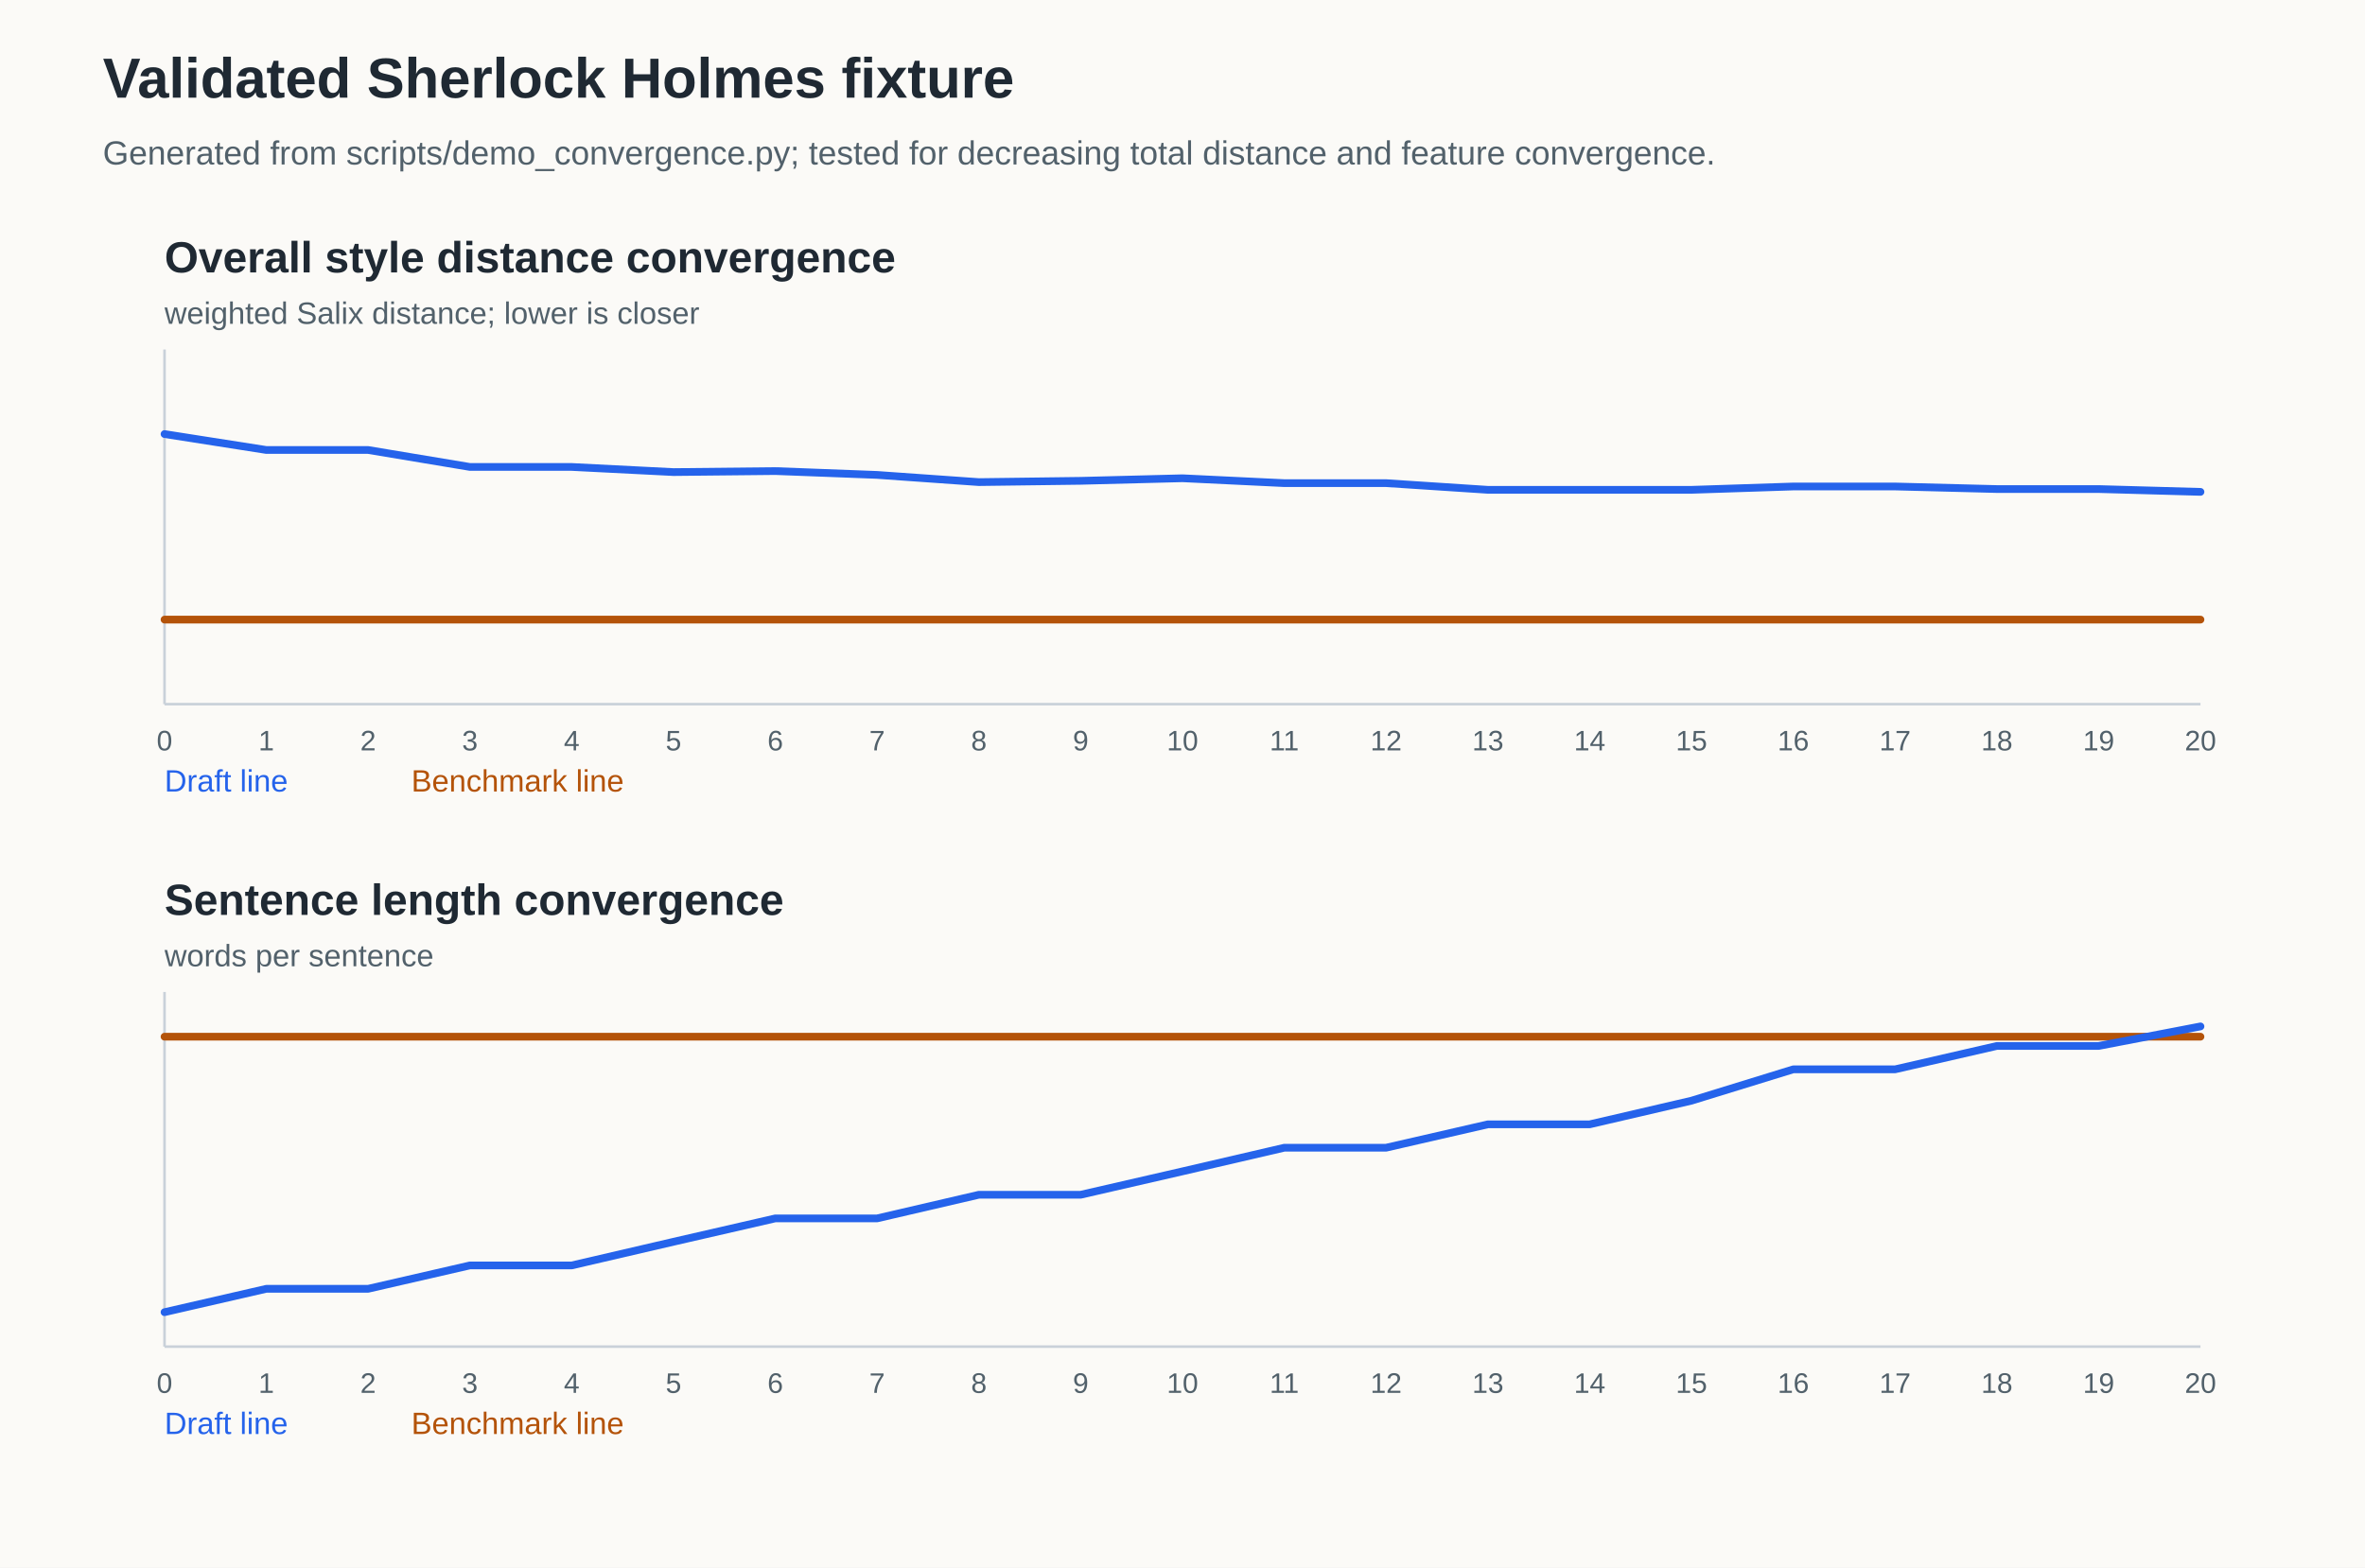
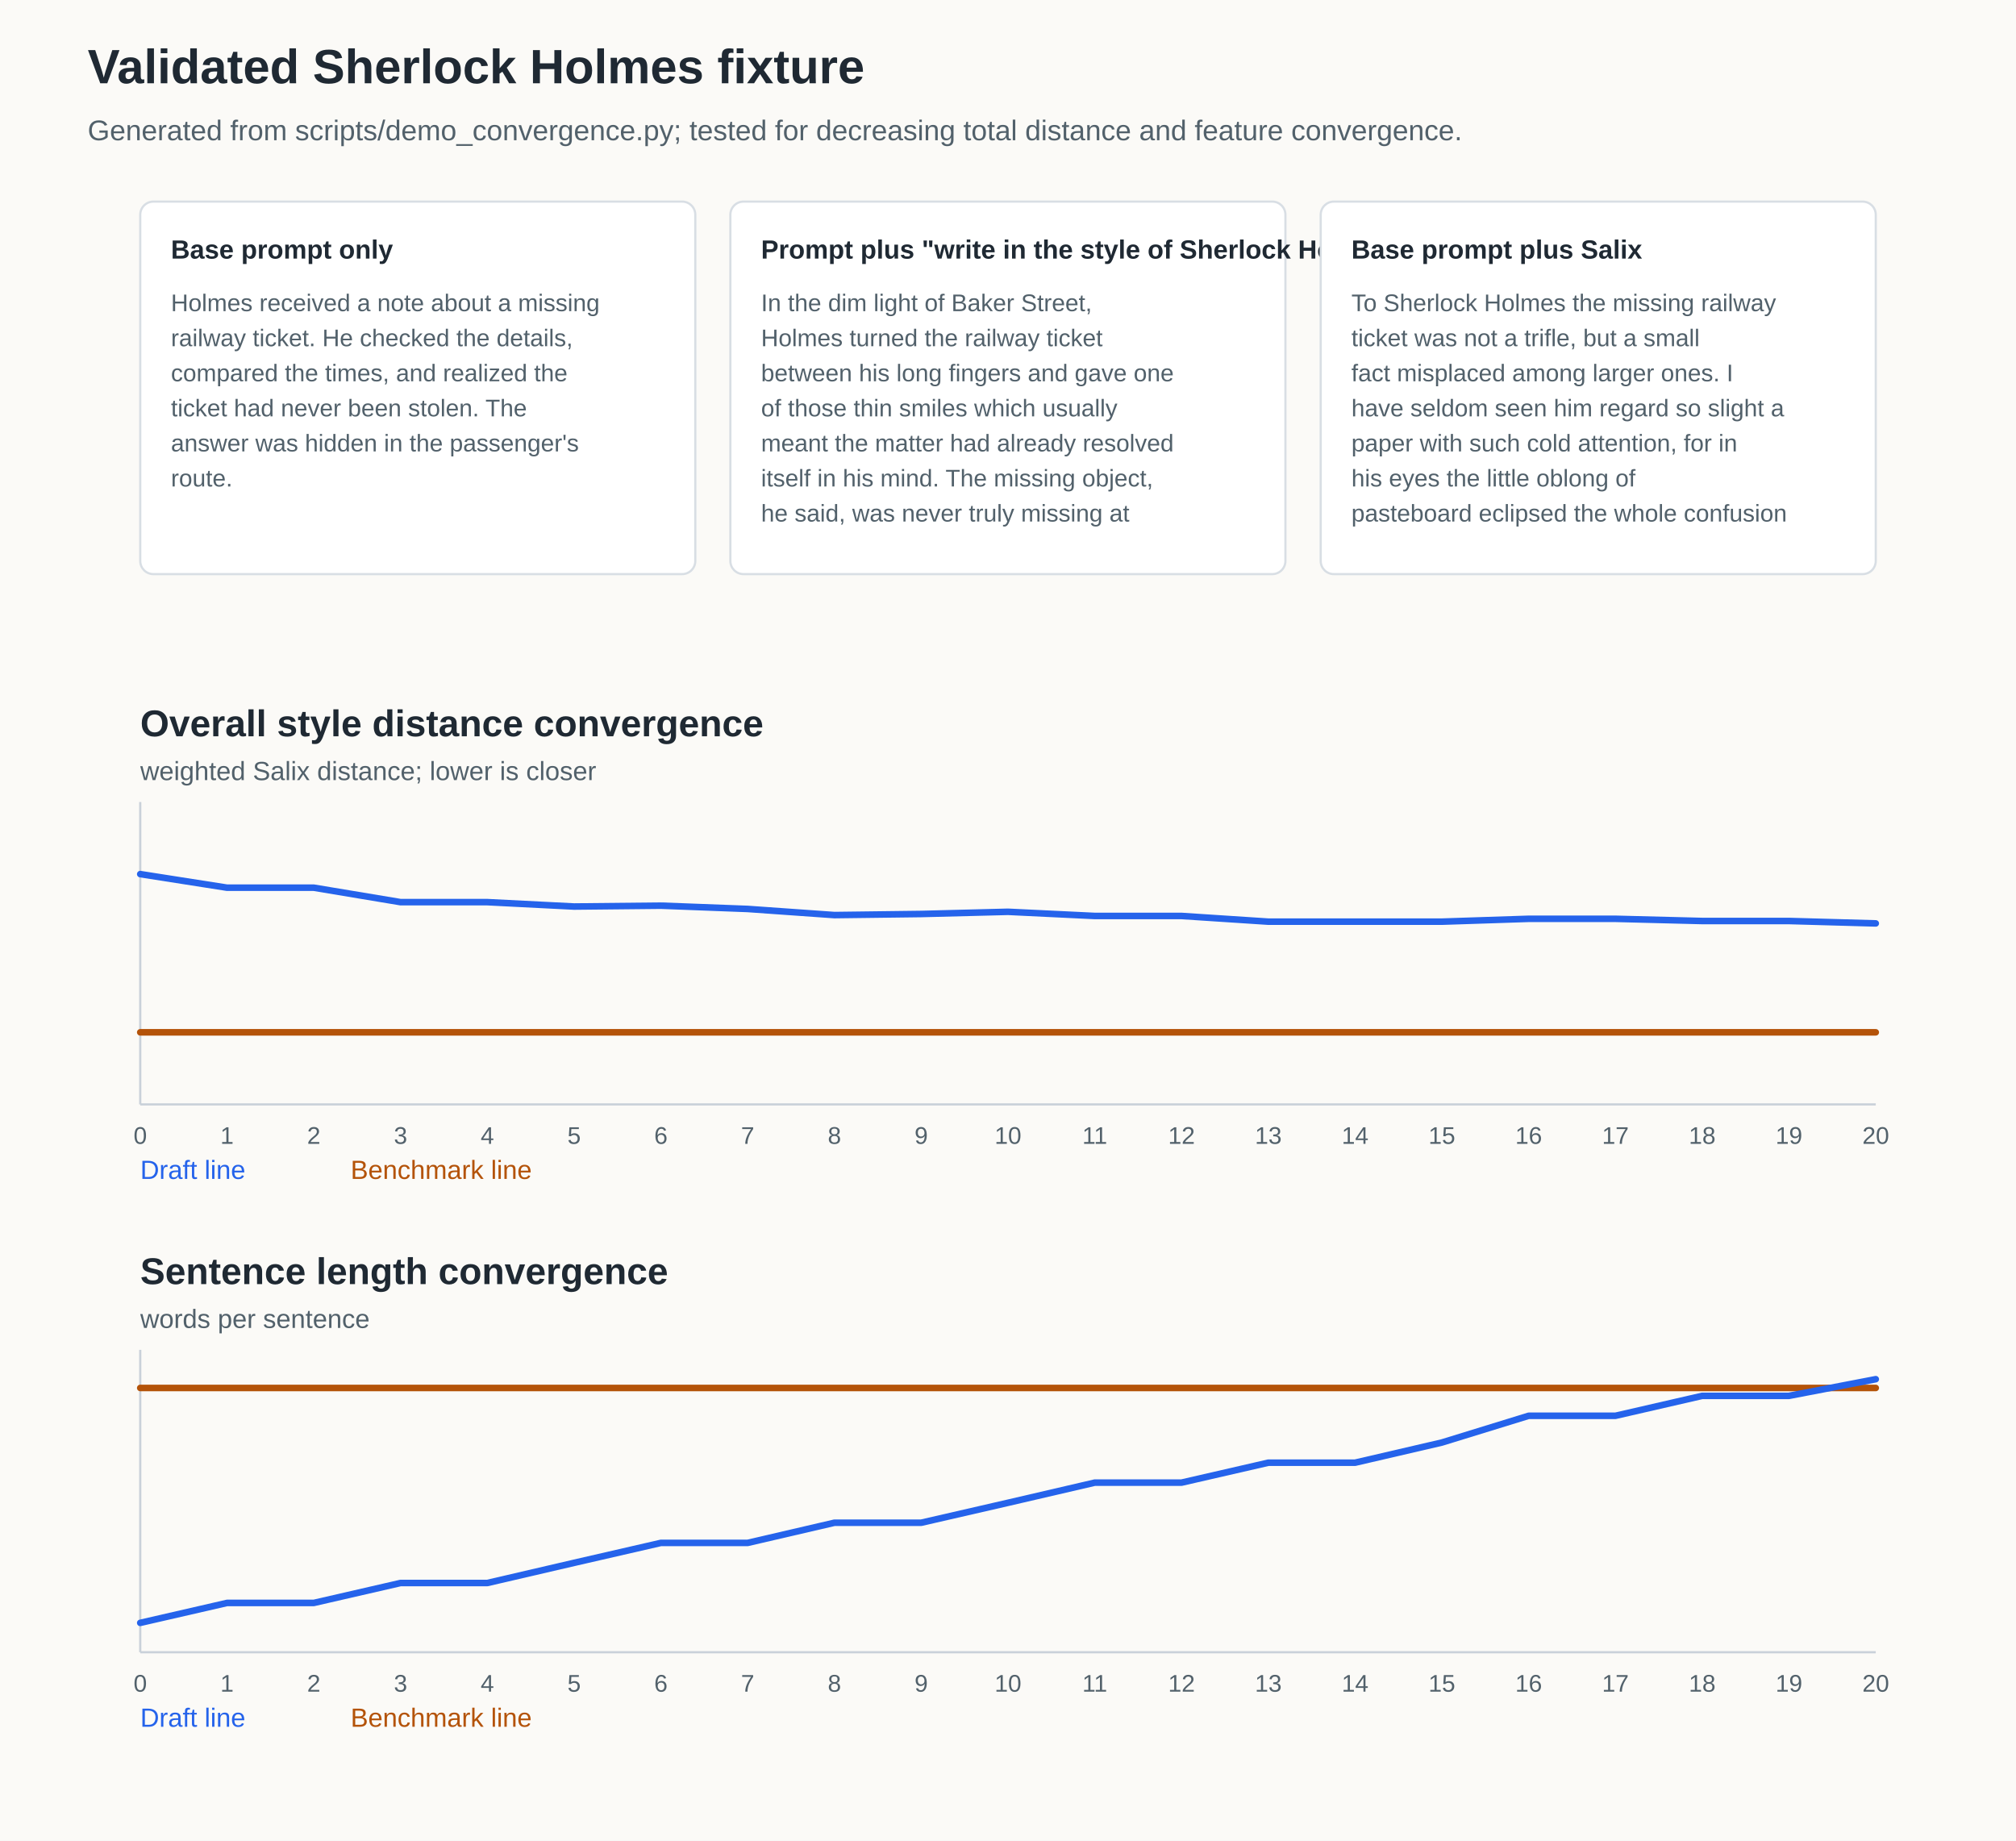
- <svg xmlns="http://www.w3.org/2000/svg" width="920" height="610" viewBox="0 0 920 610" role="img" aria-labelledby="title desc">
+ <svg xmlns="http://www.w3.org/2000/svg" width="920" height="840" viewBox="0 0 920 840" role="img" aria-labelledby="title desc">
  <rect width="100%" height="100%" fill="#fbfaf7" />
  <text x="40" y="38" font-family="Arial, sans-serif" font-size="22" font-weight="700" fill="#1f2933">Validated Sherlock Holmes fixture</text>
  <text x="40" y="64" font-family="Arial, sans-serif" font-size="13" fill="#52616b">Generated from scripts/demo_convergence.py; tested for decreasing total distance and feature convergence.</text>
-   <text x="64" y="106" font-family="Arial, sans-serif" font-size="17" font-weight="700" fill="#1f2933">Overall style distance convergence</text>
-   <text x="64" y="126" font-family="Arial, sans-serif" font-size="12" fill="#52616b">weighted Salix distance; lower is closer</text>
-   <line x1="64" y1="274" x2="856" y2="274" stroke="#c9d1d9" stroke-width="1" />
-   <line x1="64" y1="136" x2="64" y2="274" stroke="#c9d1d9" stroke-width="1" />
-   <polyline points="64.0,241.1 103.6,241.1 143.2,241.1 182.8,241.1 222.4,241.1 262.0,241.1 301.6,241.1 341.2,241.1 380.8,241.1 420.4,241.1 460.0,241.1 499.6,241.1 539.2,241.1 578.8,241.1 618.4,241.1 658.0,241.1 697.6,241.1 737.2,241.1 776.8,241.1 816.4,241.1 856.0,241.1" fill="none" stroke="#b45309" stroke-width="3" stroke-linecap="round" stroke-linejoin="round" />
-   <polyline points="64.0,168.9 103.6,175.1 143.2,175.1 182.8,181.7 222.4,181.7 262.0,183.7 301.6,183.3 341.2,184.8 380.8,187.6 420.4,187.1 460.0,186.1 499.6,188.0 539.2,188.0 578.8,190.6 618.4,190.6 658.0,190.6 697.6,189.3 737.2,189.3 776.8,190.3 816.4,190.3 856.0,191.4" fill="none" stroke="#2563eb" stroke-width="3" stroke-linecap="round" stroke-linejoin="round" />
-   <text x="64" y="308" font-family="Arial, sans-serif" font-size="12" fill="#2563eb">Draft line</text>
-   <text x="160" y="308" font-family="Arial, sans-serif" font-size="12" fill="#b45309">Benchmark line</text>
-   <text x="64.0" y="292" font-family="Arial, sans-serif" font-size="11" text-anchor="middle" fill="#52616b">0</text>
-   <text x="103.6" y="292" font-family="Arial, sans-serif" font-size="11" text-anchor="middle" fill="#52616b">1</text>
-   <text x="143.2" y="292" font-family="Arial, sans-serif" font-size="11" text-anchor="middle" fill="#52616b">2</text>
-   <text x="182.8" y="292" font-family="Arial, sans-serif" font-size="11" text-anchor="middle" fill="#52616b">3</text>
-   <text x="222.4" y="292" font-family="Arial, sans-serif" font-size="11" text-anchor="middle" fill="#52616b">4</text>
-   <text x="262.0" y="292" font-family="Arial, sans-serif" font-size="11" text-anchor="middle" fill="#52616b">5</text>
-   <text x="301.6" y="292" font-family="Arial, sans-serif" font-size="11" text-anchor="middle" fill="#52616b">6</text>
-   <text x="341.2" y="292" font-family="Arial, sans-serif" font-size="11" text-anchor="middle" fill="#52616b">7</text>
-   <text x="380.8" y="292" font-family="Arial, sans-serif" font-size="11" text-anchor="middle" fill="#52616b">8</text>
-   <text x="420.4" y="292" font-family="Arial, sans-serif" font-size="11" text-anchor="middle" fill="#52616b">9</text>
-   <text x="460.0" y="292" font-family="Arial, sans-serif" font-size="11" text-anchor="middle" fill="#52616b">10</text>
-   <text x="499.6" y="292" font-family="Arial, sans-serif" font-size="11" text-anchor="middle" fill="#52616b">11</text>
-   <text x="539.2" y="292" font-family="Arial, sans-serif" font-size="11" text-anchor="middle" fill="#52616b">12</text>
-   <text x="578.8" y="292" font-family="Arial, sans-serif" font-size="11" text-anchor="middle" fill="#52616b">13</text>
-   <text x="618.4" y="292" font-family="Arial, sans-serif" font-size="11" text-anchor="middle" fill="#52616b">14</text>
-   <text x="658.0" y="292" font-family="Arial, sans-serif" font-size="11" text-anchor="middle" fill="#52616b">15</text>
-   <text x="697.6" y="292" font-family="Arial, sans-serif" font-size="11" text-anchor="middle" fill="#52616b">16</text>
-   <text x="737.2" y="292" font-family="Arial, sans-serif" font-size="11" text-anchor="middle" fill="#52616b">17</text>
-   <text x="776.8" y="292" font-family="Arial, sans-serif" font-size="11" text-anchor="middle" fill="#52616b">18</text>
-   <text x="816.4" y="292" font-family="Arial, sans-serif" font-size="11" text-anchor="middle" fill="#52616b">19</text>
-   <text x="856.0" y="292" font-family="Arial, sans-serif" font-size="11" text-anchor="middle" fill="#52616b">20</text>
-   <text x="64" y="356" font-family="Arial, sans-serif" font-size="17" font-weight="700" fill="#1f2933">Sentence length convergence</text>
-   <text x="64" y="376" font-family="Arial, sans-serif" font-size="12" fill="#52616b">words per sentence</text>
-   <line x1="64" y1="524" x2="856" y2="524" stroke="#c9d1d9" stroke-width="1" />
-   <line x1="64" y1="386" x2="64" y2="524" stroke="#c9d1d9" stroke-width="1" />
-   <polyline points="64.0,403.4 103.6,403.4 143.2,403.4 182.8,403.4 222.4,403.4 262.0,403.4 301.6,403.4 341.2,403.4 380.8,403.4 420.4,403.4 460.0,403.4 499.6,403.4 539.2,403.4 578.8,403.4 618.4,403.4 658.0,403.4 697.6,403.4 737.2,403.4 776.8,403.4 816.4,403.4 856.0,403.4" fill="none" stroke="#b45309" stroke-width="3" stroke-linecap="round" stroke-linejoin="round" />
-   <polyline points="64.0,510.6 103.6,501.5 143.2,501.5 182.8,492.4 222.4,492.4 262.0,483.2 301.6,474.1 341.2,474.1 380.8,464.9 420.4,464.9 460.0,455.8 499.6,446.6 539.2,446.6 578.8,437.5 618.4,437.5 658.0,428.3 697.6,416.1 737.2,416.1 776.8,407.0 816.4,407.0 856.0,399.4" fill="none" stroke="#2563eb" stroke-width="3" stroke-linecap="round" stroke-linejoin="round" />
-   <text x="64" y="558" font-family="Arial, sans-serif" font-size="12" fill="#2563eb">Draft line</text>
-   <text x="160" y="558" font-family="Arial, sans-serif" font-size="12" fill="#b45309">Benchmark line</text>
-   <text x="64.0" y="542" font-family="Arial, sans-serif" font-size="11" text-anchor="middle" fill="#52616b">0</text>
-   <text x="103.6" y="542" font-family="Arial, sans-serif" font-size="11" text-anchor="middle" fill="#52616b">1</text>
-   <text x="143.2" y="542" font-family="Arial, sans-serif" font-size="11" text-anchor="middle" fill="#52616b">2</text>
-   <text x="182.8" y="542" font-family="Arial, sans-serif" font-size="11" text-anchor="middle" fill="#52616b">3</text>
-   <text x="222.4" y="542" font-family="Arial, sans-serif" font-size="11" text-anchor="middle" fill="#52616b">4</text>
-   <text x="262.0" y="542" font-family="Arial, sans-serif" font-size="11" text-anchor="middle" fill="#52616b">5</text>
-   <text x="301.6" y="542" font-family="Arial, sans-serif" font-size="11" text-anchor="middle" fill="#52616b">6</text>
-   <text x="341.2" y="542" font-family="Arial, sans-serif" font-size="11" text-anchor="middle" fill="#52616b">7</text>
-   <text x="380.8" y="542" font-family="Arial, sans-serif" font-size="11" text-anchor="middle" fill="#52616b">8</text>
-   <text x="420.4" y="542" font-family="Arial, sans-serif" font-size="11" text-anchor="middle" fill="#52616b">9</text>
-   <text x="460.0" y="542" font-family="Arial, sans-serif" font-size="11" text-anchor="middle" fill="#52616b">10</text>
-   <text x="499.6" y="542" font-family="Arial, sans-serif" font-size="11" text-anchor="middle" fill="#52616b">11</text>
-   <text x="539.2" y="542" font-family="Arial, sans-serif" font-size="11" text-anchor="middle" fill="#52616b">12</text>
-   <text x="578.8" y="542" font-family="Arial, sans-serif" font-size="11" text-anchor="middle" fill="#52616b">13</text>
-   <text x="618.4" y="542" font-family="Arial, sans-serif" font-size="11" text-anchor="middle" fill="#52616b">14</text>
-   <text x="658.0" y="542" font-family="Arial, sans-serif" font-size="11" text-anchor="middle" fill="#52616b">15</text>
-   <text x="697.6" y="542" font-family="Arial, sans-serif" font-size="11" text-anchor="middle" fill="#52616b">16</text>
-   <text x="737.2" y="542" font-family="Arial, sans-serif" font-size="11" text-anchor="middle" fill="#52616b">17</text>
-   <text x="776.8" y="542" font-family="Arial, sans-serif" font-size="11" text-anchor="middle" fill="#52616b">18</text>
-   <text x="816.4" y="542" font-family="Arial, sans-serif" font-size="11" text-anchor="middle" fill="#52616b">19</text>
-   <text x="856.0" y="542" font-family="Arial, sans-serif" font-size="11" text-anchor="middle" fill="#52616b">20</text>
+   <rect x="64.0" y="92" width="253.3" height="170" rx="6" fill="#ffffff" stroke="#d8dee4" />
+   <text x="78.0" y="118" font-family="Arial, sans-serif" font-size="12" font-weight="700" fill="#1f2933">Base prompt only</text>
+   <text x="78.0" y="142" font-family="Arial, sans-serif" font-size="11" fill="#52616b">Holmes received a note about a missing</text>
+   <text x="78.0" y="158" font-family="Arial, sans-serif" font-size="11" fill="#52616b">railway ticket. He checked the details,</text>
+   <text x="78.0" y="174" font-family="Arial, sans-serif" font-size="11" fill="#52616b">compared the times, and realized the</text>
+   <text x="78.0" y="190" font-family="Arial, sans-serif" font-size="11" fill="#52616b">ticket had never been stolen. The</text>
+   <text x="78.0" y="206" font-family="Arial, sans-serif" font-size="11" fill="#52616b">answer was hidden in the passenger's</text>
+   <text x="78.0" y="222" font-family="Arial, sans-serif" font-size="11" fill="#52616b">route.</text>
+   <rect x="333.3" y="92" width="253.3" height="170" rx="6" fill="#ffffff" stroke="#d8dee4" />
+   <text x="347.3" y="118" font-family="Arial, sans-serif" font-size="12" font-weight="700" fill="#1f2933">Prompt plus "write in the style of Sherlock Holmes"</text>
+   <text x="347.3" y="142" font-family="Arial, sans-serif" font-size="11" fill="#52616b">In the dim light of Baker Street,</text>
+   <text x="347.3" y="158" font-family="Arial, sans-serif" font-size="11" fill="#52616b">Holmes turned the railway ticket</text>
+   <text x="347.3" y="174" font-family="Arial, sans-serif" font-size="11" fill="#52616b">between his long fingers and gave one</text>
+   <text x="347.3" y="190" font-family="Arial, sans-serif" font-size="11" fill="#52616b">of those thin smiles which usually</text>
+   <text x="347.3" y="206" font-family="Arial, sans-serif" font-size="11" fill="#52616b">meant the matter had already resolved</text>
+   <text x="347.3" y="222" font-family="Arial, sans-serif" font-size="11" fill="#52616b">itself in his mind. The missing object,</text>
+   <text x="347.3" y="238" font-family="Arial, sans-serif" font-size="11" fill="#52616b">he said, was never truly missing at</text>
+   <rect x="602.7" y="92" width="253.3" height="170" rx="6" fill="#ffffff" stroke="#d8dee4" />
+   <text x="616.7" y="118" font-family="Arial, sans-serif" font-size="12" font-weight="700" fill="#1f2933">Base prompt plus Salix</text>
+   <text x="616.7" y="142" font-family="Arial, sans-serif" font-size="11" fill="#52616b">To Sherlock Holmes the missing railway</text>
+   <text x="616.7" y="158" font-family="Arial, sans-serif" font-size="11" fill="#52616b">ticket was not a trifle, but a small</text>
+   <text x="616.7" y="174" font-family="Arial, sans-serif" font-size="11" fill="#52616b">fact misplaced among larger ones. I</text>
+   <text x="616.7" y="190" font-family="Arial, sans-serif" font-size="11" fill="#52616b">have seldom seen him regard so slight a</text>
+   <text x="616.7" y="206" font-family="Arial, sans-serif" font-size="11" fill="#52616b">paper with such cold attention, for in</text>
+   <text x="616.7" y="222" font-family="Arial, sans-serif" font-size="11" fill="#52616b">his eyes the little oblong of</text>
+   <text x="616.7" y="238" font-family="Arial, sans-serif" font-size="11" fill="#52616b">pasteboard eclipsed the whole confusion</text>
+   <text x="64" y="336" font-family="Arial, sans-serif" font-size="17" font-weight="700" fill="#1f2933">Overall style distance convergence</text>
+   <text x="64" y="356" font-family="Arial, sans-serif" font-size="12" fill="#52616b">weighted Salix distance; lower is closer</text>
+   <line x1="64" y1="504" x2="856" y2="504" stroke="#c9d1d9" stroke-width="1" />
+   <line x1="64" y1="366" x2="64" y2="504" stroke="#c9d1d9" stroke-width="1" />
+   <polyline points="64.0,471.1 103.6,471.1 143.2,471.1 182.8,471.1 222.4,471.1 262.0,471.1 301.6,471.1 341.2,471.1 380.8,471.1 420.4,471.1 460.0,471.1 499.6,471.1 539.2,471.1 578.8,471.1 618.4,471.1 658.0,471.1 697.6,471.1 737.2,471.1 776.8,471.1 816.4,471.1 856.0,471.1" fill="none" stroke="#b45309" stroke-width="3" stroke-linecap="round" stroke-linejoin="round" />
+   <polyline points="64.0,398.9 103.6,405.1 143.2,405.1 182.8,411.7 222.4,411.7 262.0,413.7 301.6,413.3 341.2,414.8 380.8,417.6 420.4,417.1 460.0,416.1 499.6,418.0 539.2,418.0 578.8,420.6 618.4,420.6 658.0,420.6 697.6,419.3 737.2,419.3 776.8,420.3 816.4,420.3 856.0,421.4" fill="none" stroke="#2563eb" stroke-width="3" stroke-linecap="round" stroke-linejoin="round" />
+   <text x="64" y="538" font-family="Arial, sans-serif" font-size="12" fill="#2563eb">Draft line</text>
+   <text x="160" y="538" font-family="Arial, sans-serif" font-size="12" fill="#b45309">Benchmark line</text>
+   <text x="64.0" y="522" font-family="Arial, sans-serif" font-size="11" text-anchor="middle" fill="#52616b">0</text>
+   <text x="103.6" y="522" font-family="Arial, sans-serif" font-size="11" text-anchor="middle" fill="#52616b">1</text>
+   <text x="143.2" y="522" font-family="Arial, sans-serif" font-size="11" text-anchor="middle" fill="#52616b">2</text>
+   <text x="182.8" y="522" font-family="Arial, sans-serif" font-size="11" text-anchor="middle" fill="#52616b">3</text>
+   <text x="222.4" y="522" font-family="Arial, sans-serif" font-size="11" text-anchor="middle" fill="#52616b">4</text>
+   <text x="262.0" y="522" font-family="Arial, sans-serif" font-size="11" text-anchor="middle" fill="#52616b">5</text>
+   <text x="301.6" y="522" font-family="Arial, sans-serif" font-size="11" text-anchor="middle" fill="#52616b">6</text>
+   <text x="341.2" y="522" font-family="Arial, sans-serif" font-size="11" text-anchor="middle" fill="#52616b">7</text>
+   <text x="380.8" y="522" font-family="Arial, sans-serif" font-size="11" text-anchor="middle" fill="#52616b">8</text>
+   <text x="420.4" y="522" font-family="Arial, sans-serif" font-size="11" text-anchor="middle" fill="#52616b">9</text>
+   <text x="460.0" y="522" font-family="Arial, sans-serif" font-size="11" text-anchor="middle" fill="#52616b">10</text>
+   <text x="499.6" y="522" font-family="Arial, sans-serif" font-size="11" text-anchor="middle" fill="#52616b">11</text>
+   <text x="539.2" y="522" font-family="Arial, sans-serif" font-size="11" text-anchor="middle" fill="#52616b">12</text>
+   <text x="578.8" y="522" font-family="Arial, sans-serif" font-size="11" text-anchor="middle" fill="#52616b">13</text>
+   <text x="618.4" y="522" font-family="Arial, sans-serif" font-size="11" text-anchor="middle" fill="#52616b">14</text>
+   <text x="658.0" y="522" font-family="Arial, sans-serif" font-size="11" text-anchor="middle" fill="#52616b">15</text>
+   <text x="697.6" y="522" font-family="Arial, sans-serif" font-size="11" text-anchor="middle" fill="#52616b">16</text>
+   <text x="737.2" y="522" font-family="Arial, sans-serif" font-size="11" text-anchor="middle" fill="#52616b">17</text>
+   <text x="776.8" y="522" font-family="Arial, sans-serif" font-size="11" text-anchor="middle" fill="#52616b">18</text>
+   <text x="816.4" y="522" font-family="Arial, sans-serif" font-size="11" text-anchor="middle" fill="#52616b">19</text>
+   <text x="856.0" y="522" font-family="Arial, sans-serif" font-size="11" text-anchor="middle" fill="#52616b">20</text>
+   <text x="64" y="586" font-family="Arial, sans-serif" font-size="17" font-weight="700" fill="#1f2933">Sentence length convergence</text>
+   <text x="64" y="606" font-family="Arial, sans-serif" font-size="12" fill="#52616b">words per sentence</text>
+   <line x1="64" y1="754" x2="856" y2="754" stroke="#c9d1d9" stroke-width="1" />
+   <line x1="64" y1="616" x2="64" y2="754" stroke="#c9d1d9" stroke-width="1" />
+   <polyline points="64.0,633.4 103.6,633.4 143.2,633.4 182.8,633.4 222.4,633.4 262.0,633.4 301.6,633.4 341.2,633.4 380.8,633.4 420.4,633.4 460.0,633.4 499.6,633.4 539.2,633.4 578.8,633.4 618.4,633.4 658.0,633.4 697.6,633.4 737.2,633.4 776.8,633.4 816.4,633.4 856.0,633.4" fill="none" stroke="#b45309" stroke-width="3" stroke-linecap="round" stroke-linejoin="round" />
+   <polyline points="64.0,740.6 103.6,731.5 143.2,731.5 182.8,722.4 222.4,722.4 262.0,713.2 301.6,704.1 341.2,704.1 380.8,694.9 420.4,694.9 460.0,685.8 499.6,676.6 539.2,676.6 578.8,667.5 618.4,667.5 658.0,658.3 697.6,646.1 737.2,646.1 776.8,637.0 816.4,637.0 856.0,629.4" fill="none" stroke="#2563eb" stroke-width="3" stroke-linecap="round" stroke-linejoin="round" />
+   <text x="64" y="788" font-family="Arial, sans-serif" font-size="12" fill="#2563eb">Draft line</text>
+   <text x="160" y="788" font-family="Arial, sans-serif" font-size="12" fill="#b45309">Benchmark line</text>
+   <text x="64.0" y="772" font-family="Arial, sans-serif" font-size="11" text-anchor="middle" fill="#52616b">0</text>
+   <text x="103.6" y="772" font-family="Arial, sans-serif" font-size="11" text-anchor="middle" fill="#52616b">1</text>
+   <text x="143.2" y="772" font-family="Arial, sans-serif" font-size="11" text-anchor="middle" fill="#52616b">2</text>
+   <text x="182.8" y="772" font-family="Arial, sans-serif" font-size="11" text-anchor="middle" fill="#52616b">3</text>
+   <text x="222.4" y="772" font-family="Arial, sans-serif" font-size="11" text-anchor="middle" fill="#52616b">4</text>
+   <text x="262.0" y="772" font-family="Arial, sans-serif" font-size="11" text-anchor="middle" fill="#52616b">5</text>
+   <text x="301.6" y="772" font-family="Arial, sans-serif" font-size="11" text-anchor="middle" fill="#52616b">6</text>
+   <text x="341.2" y="772" font-family="Arial, sans-serif" font-size="11" text-anchor="middle" fill="#52616b">7</text>
+   <text x="380.8" y="772" font-family="Arial, sans-serif" font-size="11" text-anchor="middle" fill="#52616b">8</text>
+   <text x="420.4" y="772" font-family="Arial, sans-serif" font-size="11" text-anchor="middle" fill="#52616b">9</text>
+   <text x="460.0" y="772" font-family="Arial, sans-serif" font-size="11" text-anchor="middle" fill="#52616b">10</text>
+   <text x="499.6" y="772" font-family="Arial, sans-serif" font-size="11" text-anchor="middle" fill="#52616b">11</text>
+   <text x="539.2" y="772" font-family="Arial, sans-serif" font-size="11" text-anchor="middle" fill="#52616b">12</text>
+   <text x="578.8" y="772" font-family="Arial, sans-serif" font-size="11" text-anchor="middle" fill="#52616b">13</text>
+   <text x="618.4" y="772" font-family="Arial, sans-serif" font-size="11" text-anchor="middle" fill="#52616b">14</text>
+   <text x="658.0" y="772" font-family="Arial, sans-serif" font-size="11" text-anchor="middle" fill="#52616b">15</text>
+   <text x="697.6" y="772" font-family="Arial, sans-serif" font-size="11" text-anchor="middle" fill="#52616b">16</text>
+   <text x="737.2" y="772" font-family="Arial, sans-serif" font-size="11" text-anchor="middle" fill="#52616b">17</text>
+   <text x="776.8" y="772" font-family="Arial, sans-serif" font-size="11" text-anchor="middle" fill="#52616b">18</text>
+   <text x="816.4" y="772" font-family="Arial, sans-serif" font-size="11" text-anchor="middle" fill="#52616b">19</text>
+   <text x="856.0" y="772" font-family="Arial, sans-serif" font-size="11" text-anchor="middle" fill="#52616b">20</text>
</svg>
